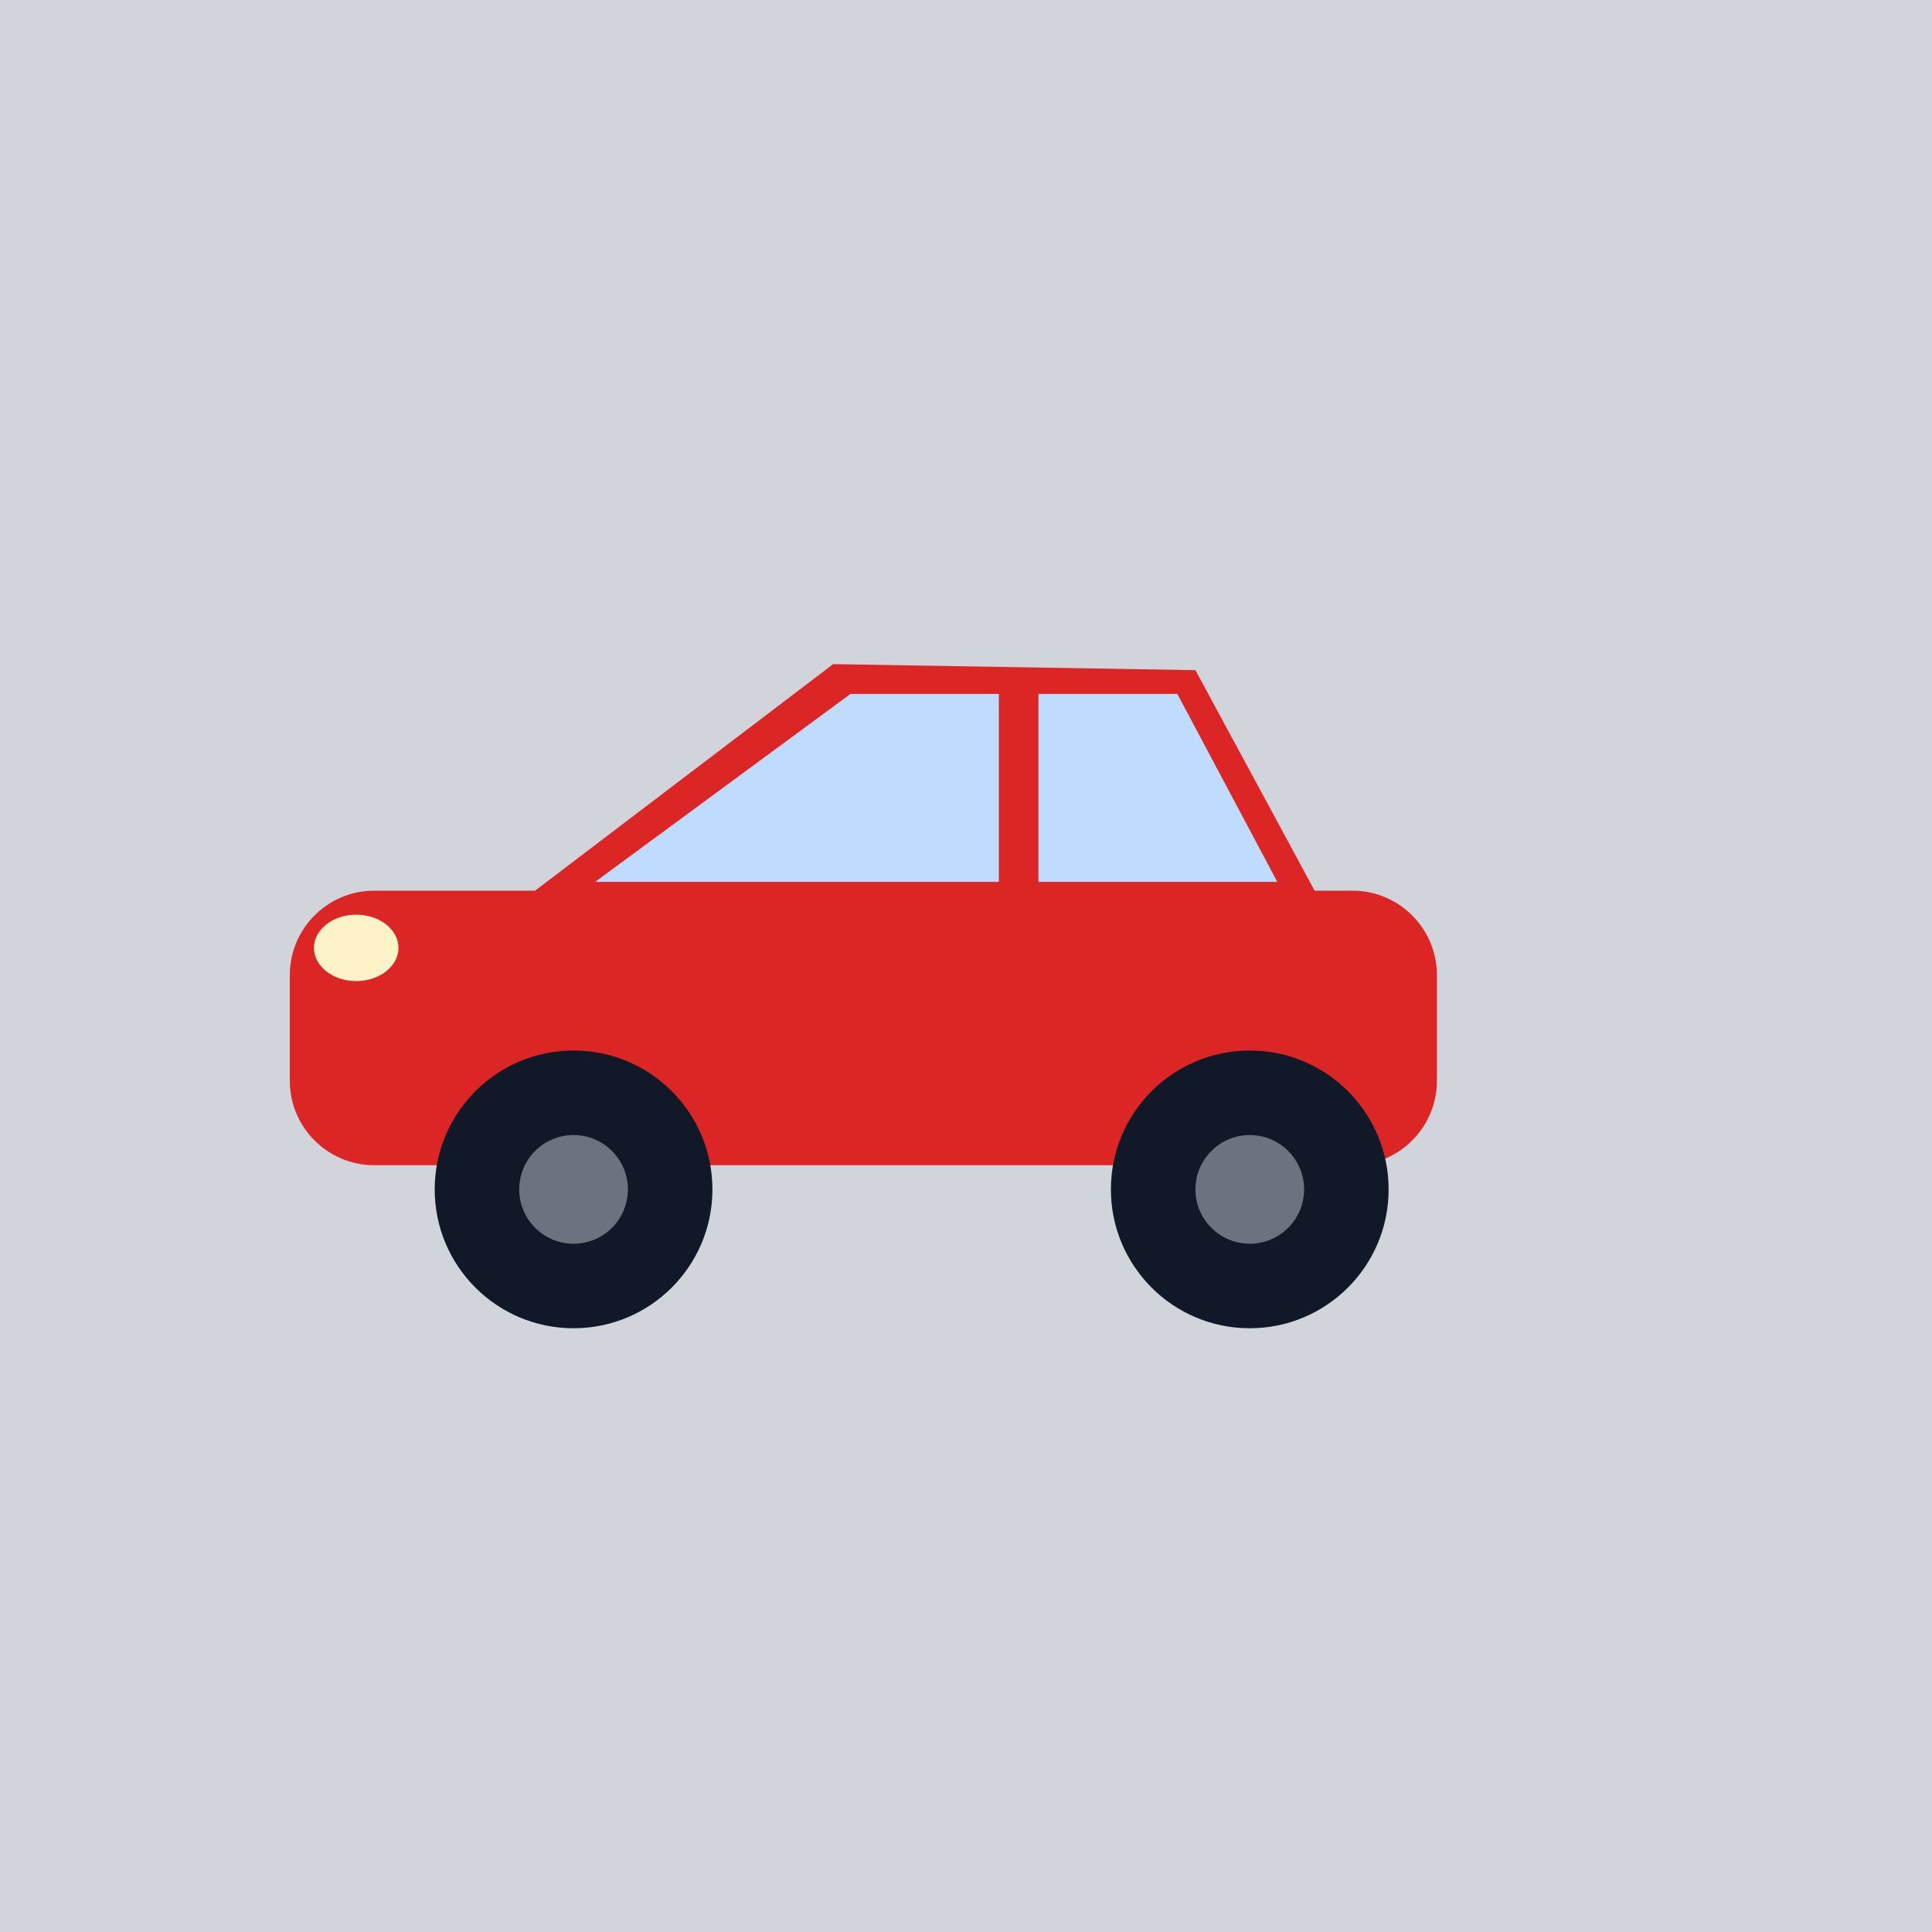
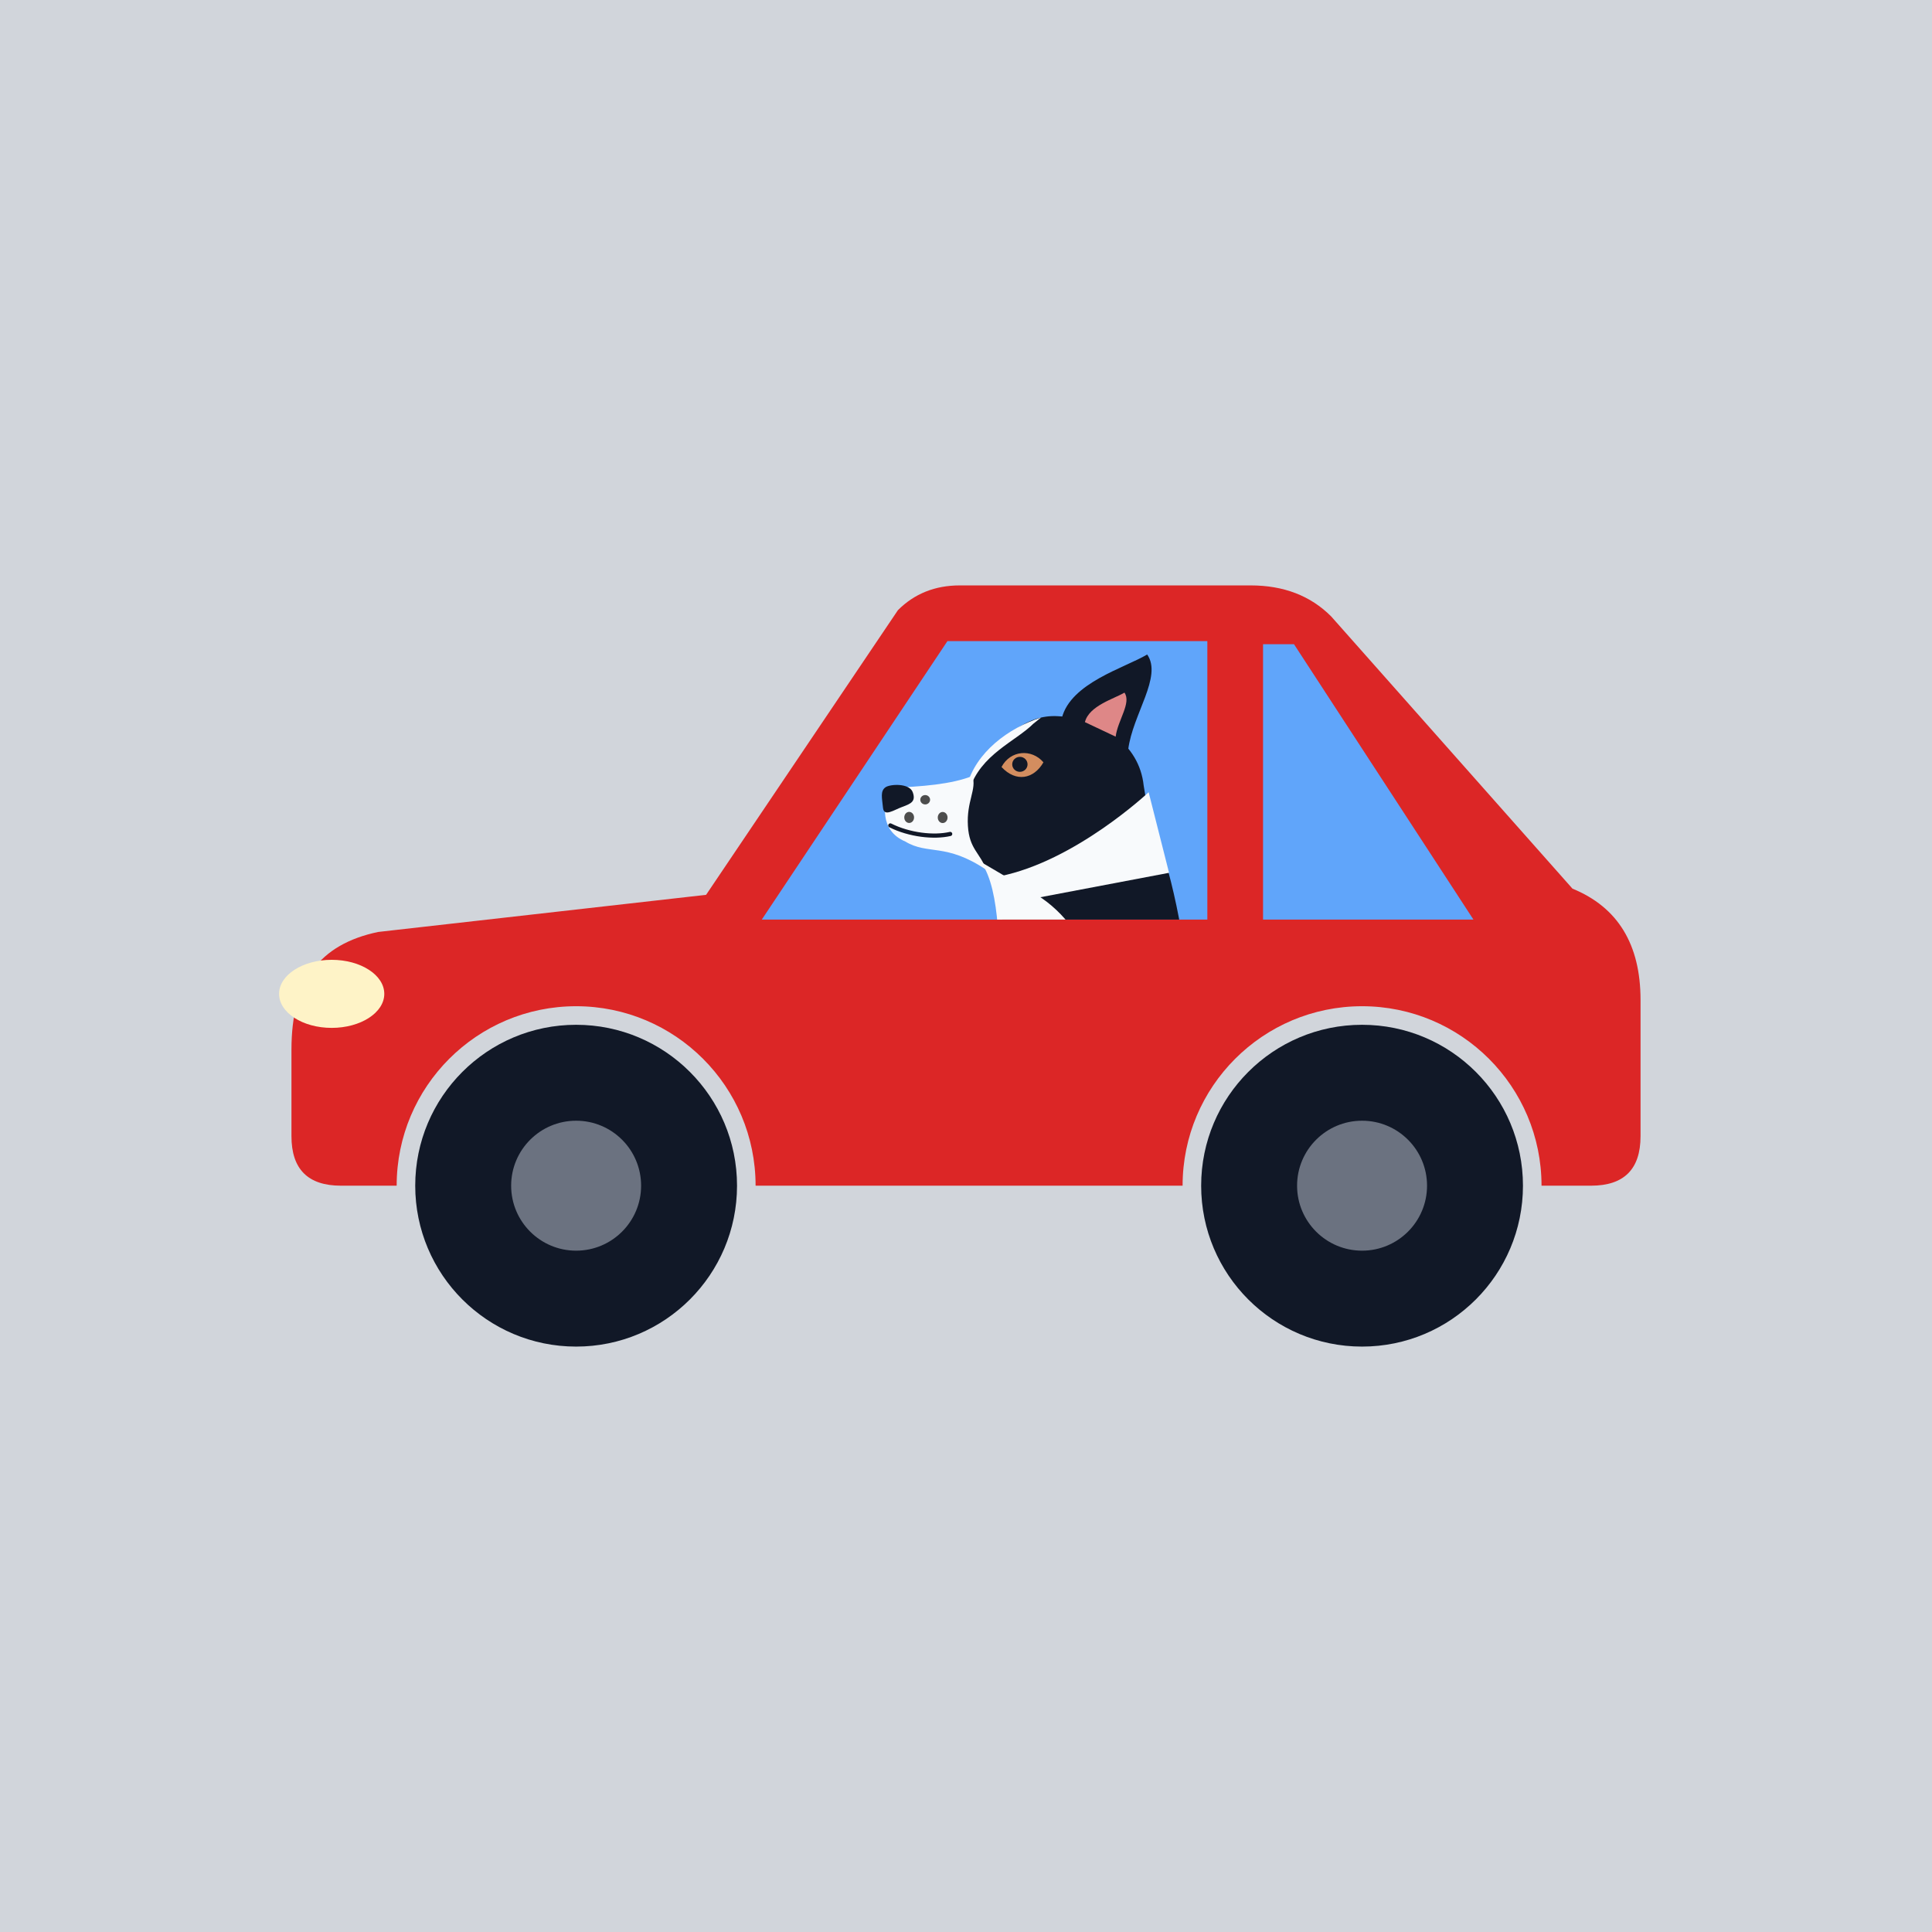
<svg xmlns="http://www.w3.org/2000/svg" viewBox="0 0 512 512">
  <rect width="512" height="512" fill="#d1d5db" />
-   <g transform="translate(256,256) scale(0.8) translate(-256,-270)">
-     <g transform="translate(512,0) scale(-1,1)">
-       <rect x="100" y="245.041" width="380" height="90.959" rx="28" fill="#dc2626" />
-       <polygon points="400,224 140,224 180,150 300,148" fill="#dc2626" transform="translate(0,22)" />
-       <path style="fill:#bfdbfe" d="m 294.246,157.863 84.604,62.274 H 245.123 v -62.274 z m -62.246,0 v 62.274 H 152.877 L 186,157.863 Z" transform="translate(0,22)" />
-       <ellipse cx="458" cy="264" rx="14" ry="11" fill="#fef3c7" />
-       <circle cx="162" cy="344" r="46" fill="#111827" />
-       <circle cx="162" cy="344" r="18" fill="#6b7280" />
-       <circle cx="386" cy="344" r="46" fill="#111827" />
-       <circle cx="386" cy="344" r="18" fill="#6b7280" />
+   <g transform="translate(256,256) scale(0.82) translate(-256,-273)">
+     <defs>
+       <clipPath id="ws-b">
+         <path d="M 190,258 L 250,168 L 334,168 L 334,258 Z" />
+       </clipPath>
+     </defs>
+     <path fill="#dc2626" d="M 38,300 C 38,278 47,266 66,262 L 172,250 L 234,158       Q 242,150 254,150 L 348,150 Q 364,150 374,160 L 452,248       Q 474,257 474,284 L 474,328 Q 474,344 458,344 L 442,344       A 58,58 0 0 0 326,344 L 188,344 A 58,58 0 0 0 72,344 L 54,344       Q 38,344 38,328 Z" />
+     <path fill="#60a5fa" d="M 190,258 L 250,168 L 334,168 L 334,258 Z" />
+     <path fill="#60a5fa" d="M 352,258 L 352,169 L 362,169 L 420,258 Z" />
+     <ellipse cx="51" cy="282" rx="17" ry="11" fill="#fef3c7" />
+     <g clip-path="url(#ws-b)">
+       <g transform="translate(271.1,230.3) scale(0.670)">
+         <g>
+           <path fill="#111827" d="m -42.469,-13.555 c 12.812,-8.541 9.547,-4.424 19.156,-8.694 3.203,-2.135 5.338,-5.338 6.406,-9.609 11.479,-13.968 22.85,-25.965 38.865,-24.897 20.285,1.068 39.073,13.153 41.209,33.438 2.135,13.879 4.095,18.403 10.501,36.553 C 81.14,38.859 87.546,77.294 87.546,120 H -6.406 c 0,-36.3 2.135,-59.788 2.135,-72.6 C -5.339,36.724 -8.066,21.528 -12.337,17.257 -23.977,6.367 -20.527,8.946 -31.204,0.405 -37.61,-3.866 -44.604,-5.014 -42.469,-13.555 Z" id="path2" style="stroke-width:1.068" />
+           <g id="g11" transform="matrix(1.067645,0,0,1.067645,3.855601,-5.216453)">
+             <path fill="#111827" d="m 18.562,-47.382 c 4,-16 28.573,-22.778 38.573,-28.778 7,10 -6.573,26.957 -8.573,42.957 z" id="path3" />
+             <path fill="#111827" d="m 29.004,-45.606 c 1.853,-7.41 13.233,-10.549 17.864,-13.328 3.242,4.631 -3.044,12.485 -3.97,19.895 z" id="path3-5" style="fill:#de8787;stroke-width:0.463" />
+           </g>
+           <path fill="#f8fafc" d="m -59.892,-22.201 c 16.224,-0.524 30.586,-1.783 40.448,-5.733 2.192,6.406 -2.903,12.132 -2.173,24.088 0.679,11.123 5.685,12.756 8.945,21.234 C -32.295,4.163 -40.811,10.308 -51.769,3.712 -64.57,-1.726 -62.084,-14.728 -59.892,-22.201 Z" id="path4" style="stroke-width:1.082" />
+           <path fill="#f8fafc" d="m -22.07,-23.254 c 4.271,-16.015 19.946,-27.836 35.746,-32.86 l -3.716,2.966 c -8.541,8.541 -25.521,14.815 -30.859,31.898 z" id="path5" style="stroke-width:1.068" />
+           <path fill="#f8fafc" d="m -15.306,13.572 c 9.96,14.238 8.168,44.98 10.304,68.468 L 7.473,120 H 51.246 C 46.976,79.429 37.74,43.839 8.914,27.824 Z" id="path6" style="stroke-width:1.068" />
+           <g id="g10" transform="matrix(1.067645,0,0,1.067645,4.073935,-1.734644)">
+             <path fill="#eef2f7" d="m -8.88,-28.586 c 3.99,-7.616 13.598,-8.36 18.941,-2.122 -4.378,7.616 -12.433,9.137 -18.941,2.122 z" id="path7" style="fill:#d38d5f" />
+             <ellipse cx="-0.581" cy="-29.791" fill="#111827" id="circle7" rx="3.464" ry="3.388" style="stroke-width:0.761" />
+           </g>
+           <path id="ellipse7" style="fill:#111827;stroke-width:1.068" d="m -48.234,-20.119 c 1.613,4.433 -0.792,5.557 -5.004,7.09 -4.212,1.533 -8.897,5.013 -9.343,0.385 -0.453,-4.695 -1.389,-7.983 1.202,-9.829 2.246,-1.6 11.531,-2.079 13.144,2.354 z" />
+           <path d="m -59.038,-4.077 c 9.185,4.607 20.999,5.938 28.87,4.113" fill="none" stroke="#111827" stroke-width="3.398" stroke-linecap="round" id="path8" style="stroke-width:2.014;stroke-dasharray:none" />
+           <path style="fill:#f8fafc;fill-opacity:1;stroke-width:0.356" d="m 65.562,-20.093 c 0,0 -35.523,33.412 -72.024,40.576 L 8.89,31.399 75.41,18.777 Z" id="path9" />
+           <ellipse style="fill:#4d4d4d;fill-opacity:1;stroke-width:0.356" id="path10" cx="-42.222" cy="-16.463" rx="2.362" ry="2.259" />
+           <ellipse style="fill:#4d4d4d;fill-opacity:1;stroke-width:0.387" id="path10-6" cx="-33.796" cy="-7.894" rx="2.362" ry="2.674" />
+           <ellipse style="fill:#4d4d4d;fill-opacity:1;stroke-width:0.387" id="path10-6-5" cx="-49.953" cy="-7.935" rx="2.362" ry="2.674" />
+         </g>
+       </g>
    </g>
+     <circle cx="130" cy="344" r="52" fill="#111827" />
+     <circle cx="130" cy="344" r="21" fill="#6b7280" />
+     <circle cx="384" cy="344" r="52" fill="#111827" />
+     <circle cx="384" cy="344" r="21" fill="#6b7280" />
  </g>
</svg>
